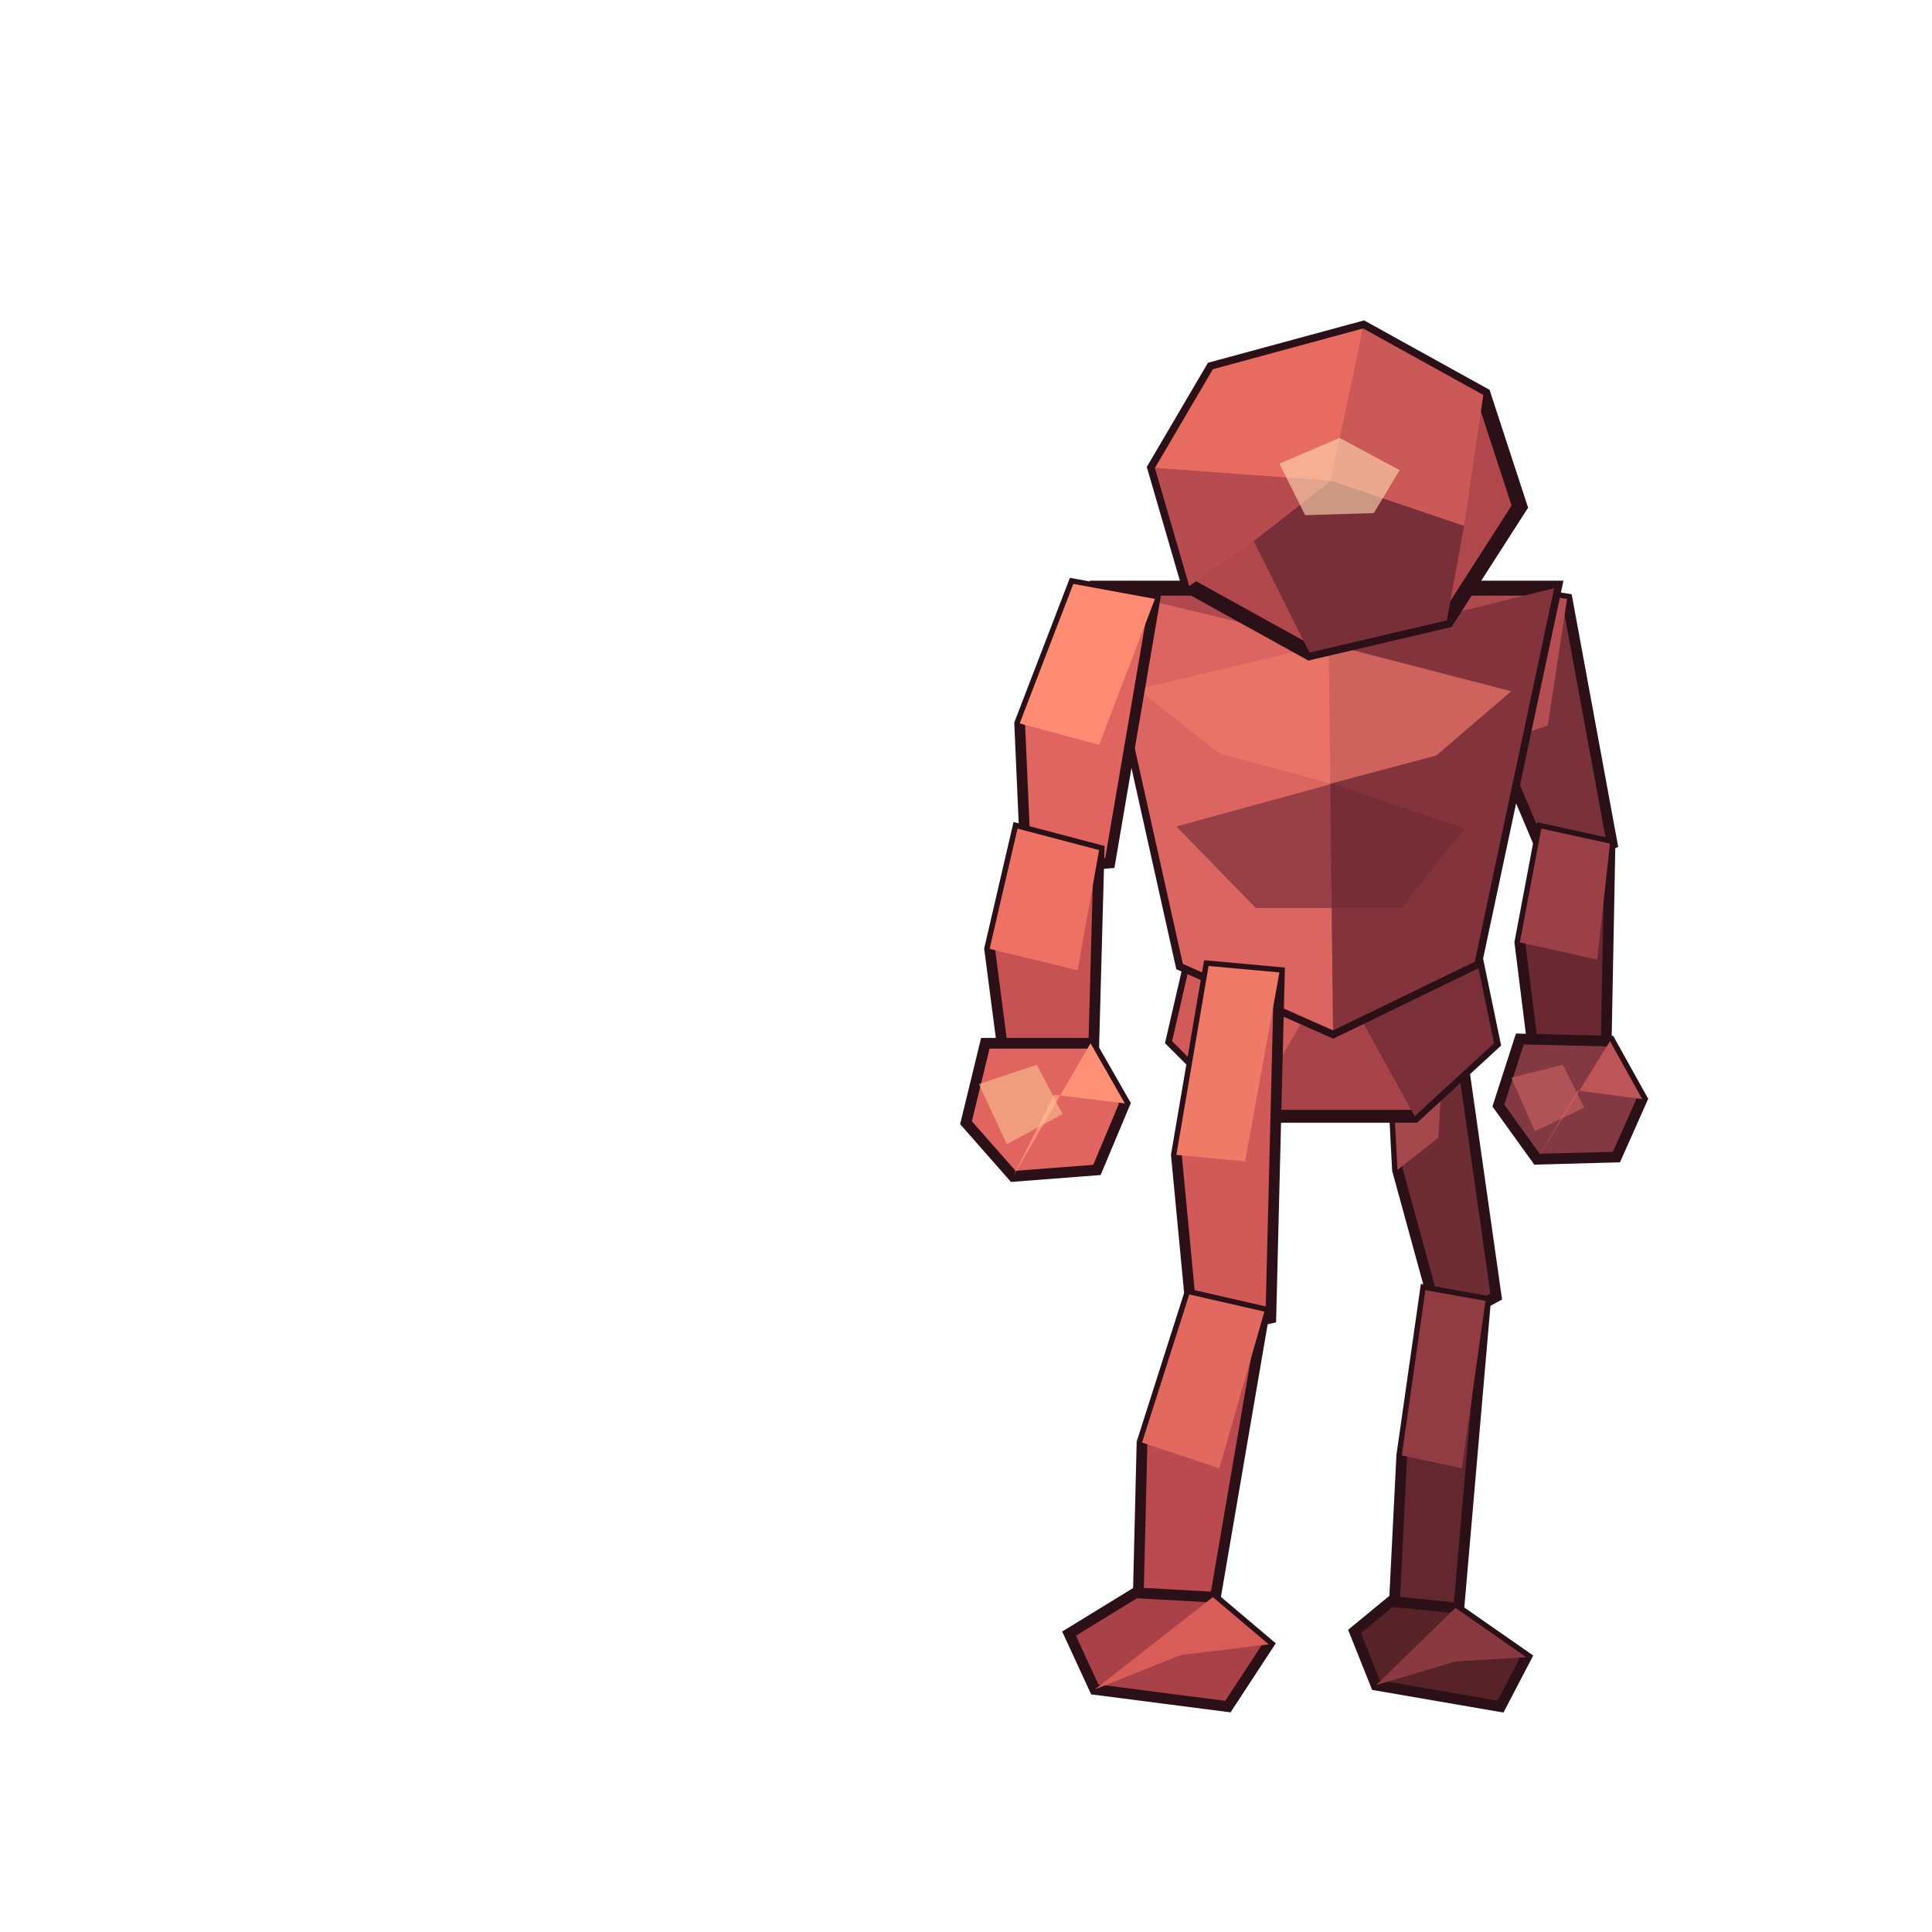
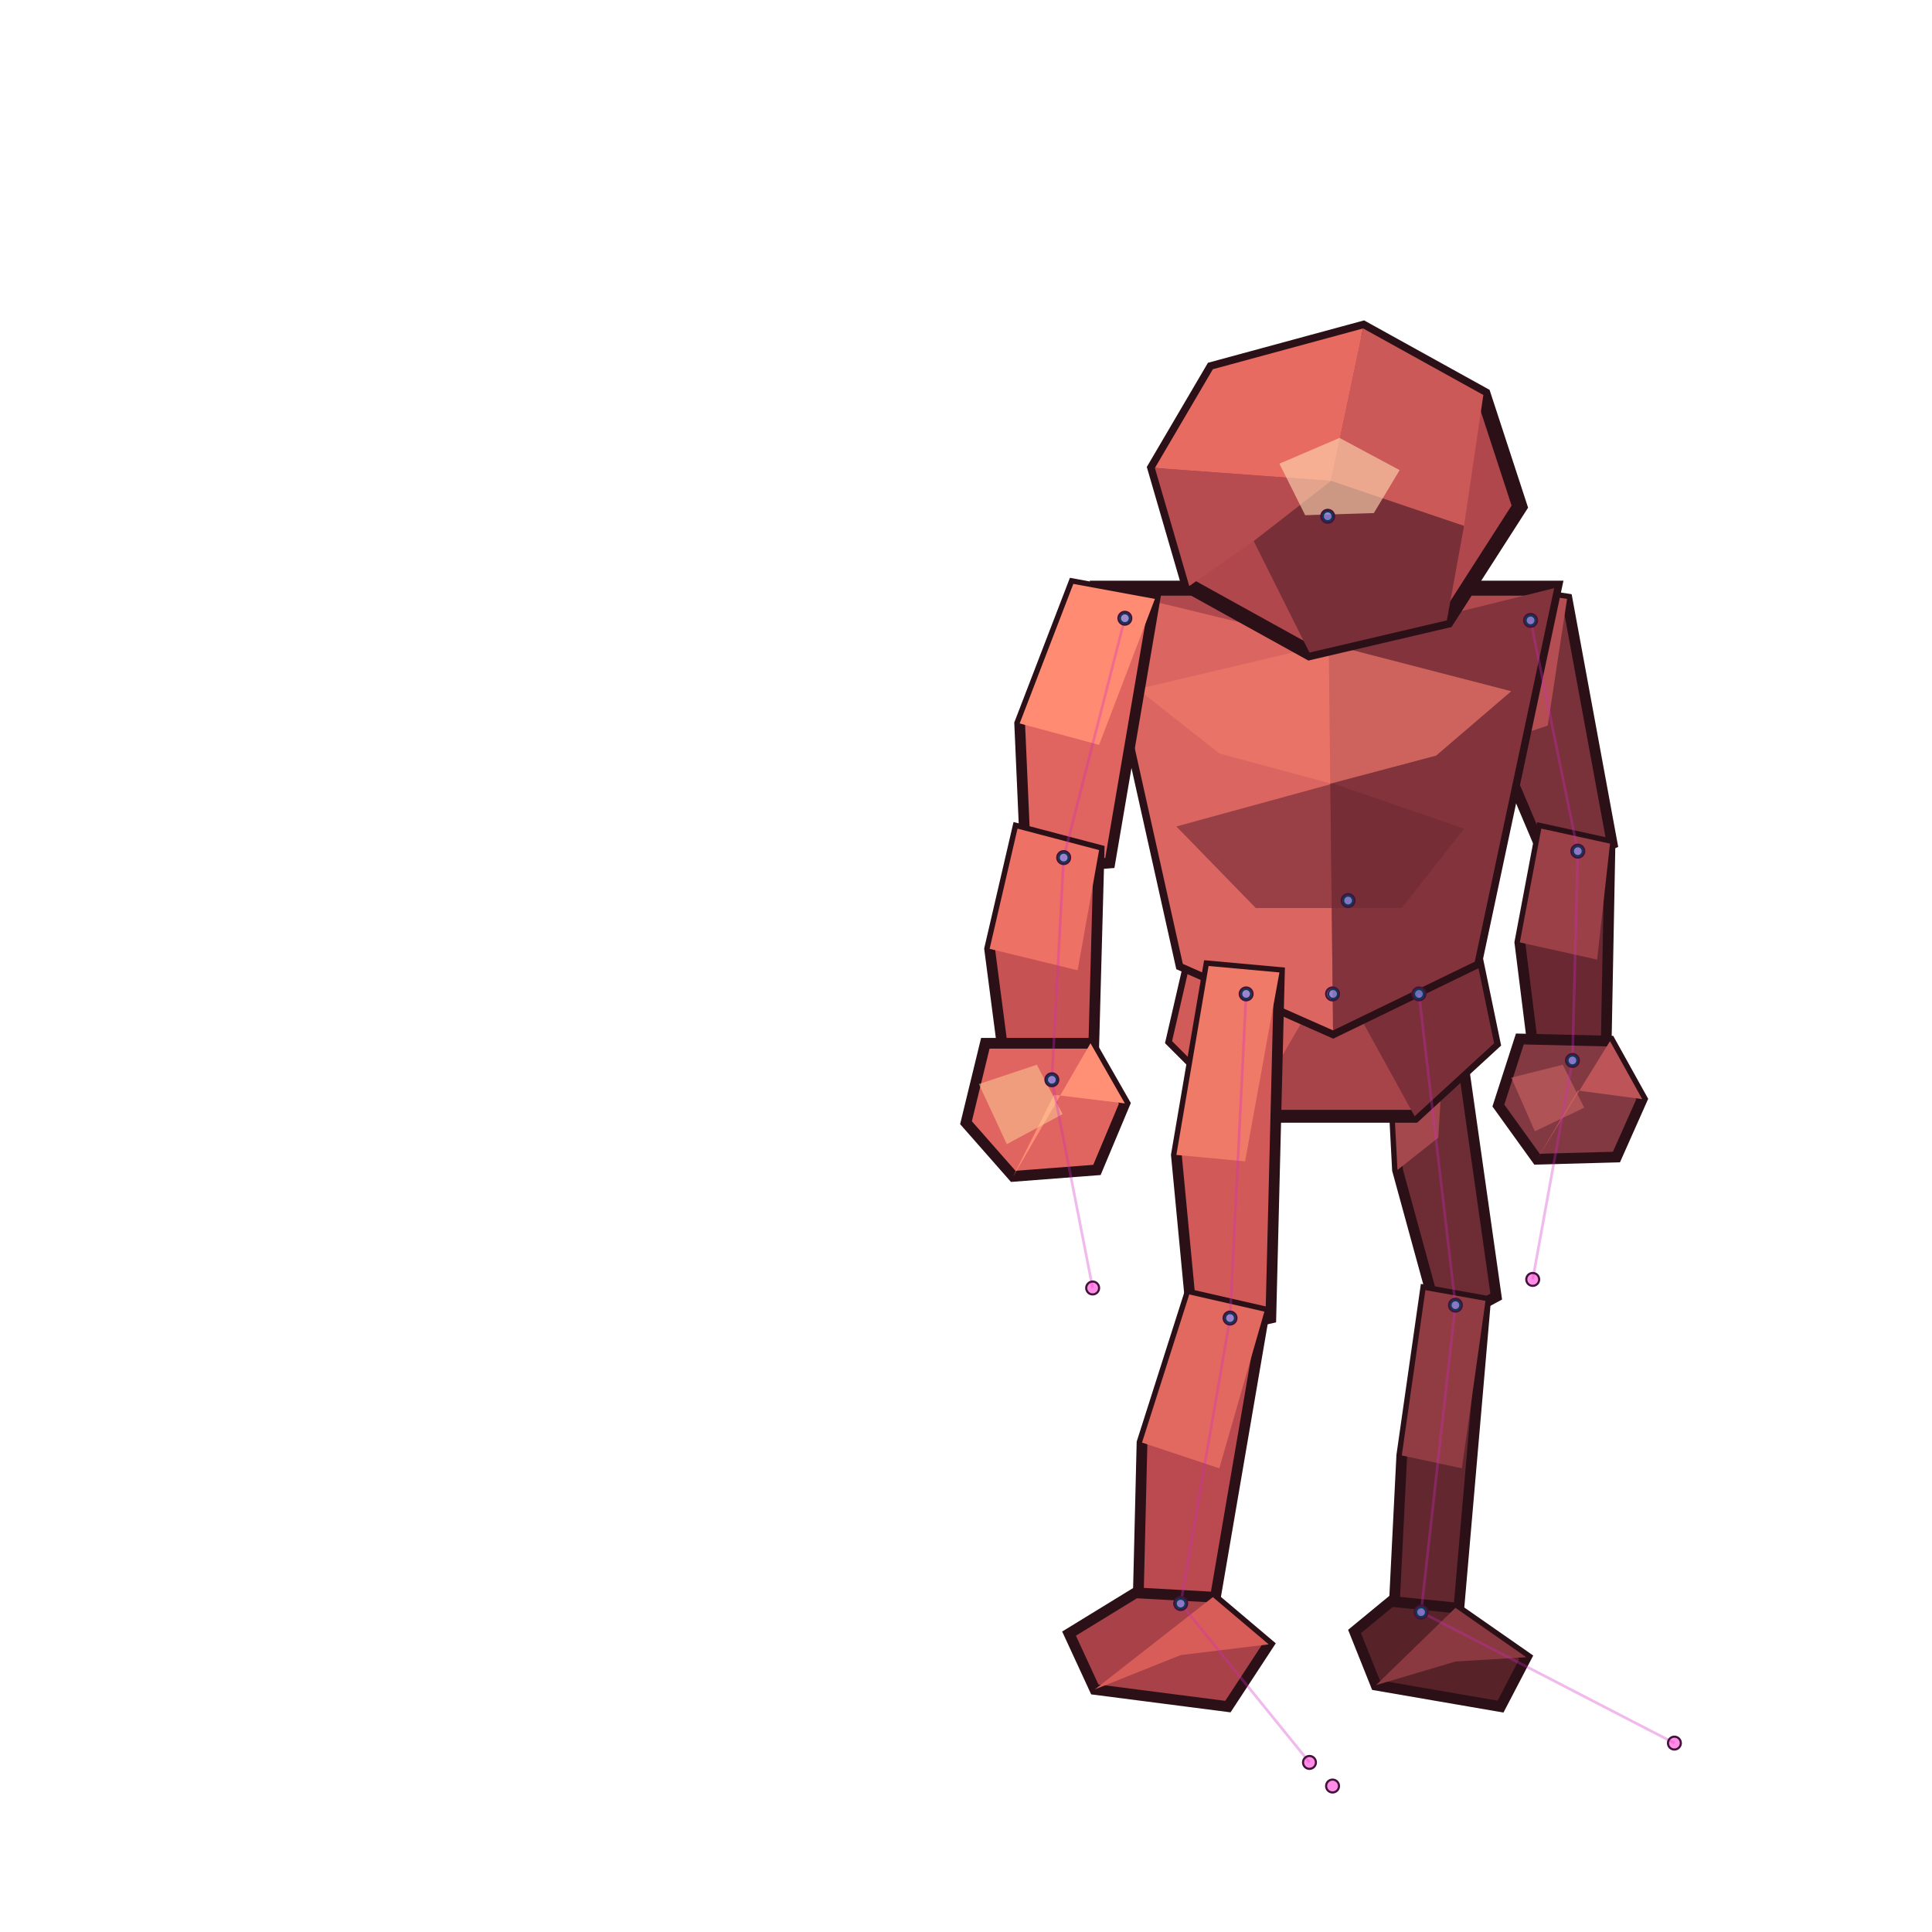
<svg xmlns="http://www.w3.org/2000/svg" width="238.125mm" height="238.125mm" viewBox="0 0 900 900">
  <g id="view-fighting-polygon-brawler">
    <g id="polygon-far-leg-u">
      <polygon points="646,450 675,449 697,604 671,618 651,545" fill="#6E2C34" stroke="#2B1117" stroke-width="5" />
      <polygon points="646,450 675,449 670,530 651,545" fill="#A4484D" />
    </g>
    <g id="polygon-far-leg-l">
      <polygon points="664,601 692,606 679,756 649,758 653,678" fill="#63282F" stroke="#2B1117" stroke-width="5" />
      <polygon points="664,601 692,606 681,684 653,678" fill="#913C43" />
    </g>
    <g id="polygon-far-foot">
      <polygon points="648,746 678,749 711,772 699,795 641,785 631,760" fill="#582229" stroke="#2B1117" stroke-width="5" />
      <polygon points="678,749 711,772 678,774 641,785" fill="#8A3940" />
    </g>
    <g id="polygon-far-arm-u">
      <polygon points="697,274 730,279 751,393 722,405 697,346" fill="#79313A" stroke="#2B1117" stroke-width="5" />
      <polygon points="697,274 730,279 721,338 697,346" fill="#B44E52" />
    </g>
    <g id="polygon-far-arm-l">
      <polygon points="718,386 750,393 748,498 716,503 708,439" fill="#6A2932" stroke="#2B1117" stroke-width="5" />
      <polygon points="718,386 750,393 744,447 708,439" fill="#9C4048" />
    </g>
    <g id="polygon-far-hand">
      <polygon points="708,484 750,485 765,512 753,539 716,540 698,515" fill="#833942" stroke="#2B1117" stroke-width="5" />
      <polygon points="750,485 765,512 735,508 716,540" fill="#BD5558" />
      <polygon points="704,502 728,496 738,516 715,527" fill="#D36866" opacity="0.55" />
    </g>
    <g id="polygon-pelvis">
      <polygon points="558,433 685,433 696,486 659,520 581,520 546,485" fill="#A74449" stroke="#2B1117" stroke-width="6" />
      <polygon points="558,433 621,451 581,520 546,485" fill="#D05B59" />
      <polygon points="621,451 685,433 696,486 659,520" fill="#7B3039" />
    </g>
    <g id="polygon-torso">
      <polygon points="512,274 724,274 687,448 621,480 551,449" fill="#B0494E" stroke="#2B1117" stroke-width="7" />
      <polygon points="512,274 619,300 621,480 551,449" fill="#DB6560" />
      <polygon points="619,300 724,274 687,448 621,480" fill="#82333B" />
      <polygon points="530,321 619,300 704,322 669,352 620,365 568,351" fill="#F17A6B" opacity="0.68" />
      <polygon points="548,385 621,365 682,386 653,423 585,423" fill="#6F2A34" opacity="0.62" />
    </g>
    <g id="polygon-head">
      <polygon points="565,172 635,153 691,184 708,236 674,289 610,304 554,273 538,218" fill="#AF474D" stroke="#2B1117" stroke-width="7" />
      <polygon points="565,172 635,153 620,224 538,218" fill="#E86B62" />
      <polygon points="635,153 691,184 682,245 620,224" fill="#CB5958" />
      <polygon points="620,224 682,245 674,289 610,304 584,252" fill="#782F38" />
      <polygon points="538,218 620,224 584,252 554,273" fill="#B64C50" />
      <polygon points="596,216 624,204 652,219 640,239 608,240" fill="#FFD9B2" opacity="0.62" />
    </g>
    <g id="polygon-near-leg-u">
      <polygon points="563,450 596,453 592,614 556,622 548,538" fill="#D15A58" stroke="#2B1117" stroke-width="5" />
      <polygon points="563,450 596,453 580,541 548,538" fill="#F07A68" />
    </g>
    <g id="polygon-near-leg-l">
      <polygon points="554,603 589,611 565,751 530,754 532,672" fill="#BA4A4F" stroke="#2B1117" stroke-width="5" />
      <polygon points="554,603 589,611 568,684 532,672" fill="#E26960" />
    </g>
    <g id="polygon-near-foot">
      <polygon points="529,742 565,744 591,766 572,795 510,787 498,761" fill="#A84248" stroke="#2B1117" stroke-width="5" />
      <polygon points="565,744 591,766 550,771 510,787" fill="#D85D58" />
    </g>
    <g id="polygon-near-arm-u">
      <polygon points="500,272 538,279 517,402 478,405 475,337" fill="#E0645F" stroke="#2B1117" stroke-width="5" />
      <polygon points="500,272 538,279 512,347 475,337" fill="#FF8B72" />
    </g>
    <g id="polygon-near-arm-l">
      <polygon points="474,386 512,396 509,506 470,511 461,442" fill="#C75254" stroke="#2B1117" stroke-width="5" />
      <polygon points="474,386 512,396 502,452 461,442" fill="#ED7165" />
    </g>
    <g id="polygon-near-hand">
      <polygon points="459,486 508,486 524,514 511,545 472,548 450,523" fill="#E0645F" stroke="#2B1117" stroke-width="5" />
      <polygon points="508,486 524,514 491,510 472,548" fill="#FF9075" />
      <polygon points="456,505 483,496 495,519 469,533" fill="#FFD19C" opacity="0.52" />
    </g>
  </g>
+   <g id="ambition-rig-markers" data-rig-editor-layer="true">
+     <g id="ambition-rig-markers-side" data-rig-view="side">
+       <line id="ambition-rig-side-guide-far_arm_u" data-rig-bone-guide="far_arm_u" x1="713" y1="288.999" x2="735" y2="396.498" stroke="#d226c6" stroke-width="1.25" stroke-opacity="0.32" />
+       <line id="ambition-rig-side-guide-far_arm_l" data-rig-bone-guide="far_arm_l" x1="735" y1="396.498" x2="732.499" y2="494" stroke="#d226c6" stroke-width="1.25" stroke-opacity="0.32" />
+       <line id="ambition-rig-side-guide-far_arm_hand" data-rig-bone-guide="far_arm_hand" x1="732.499" y1="494" x2="713.999" y2="596.002" stroke="#d226c6" stroke-width="1.25" stroke-opacity="0.32" />
+       <line id="ambition-rig-side-guide-far_leg_u" data-rig-bone-guide="far_leg_u" x1="661.001" y1="463" x2="678.002" y2="608.001" stroke="#d226c6" stroke-width="1.25" stroke-opacity="0.32" />
+       <line id="ambition-rig-side-guide-far_leg_l" data-rig-bone-guide="far_leg_l" x1="678.002" y1="608.001" x2="662.002" y2="751.002" stroke="#d226c6" stroke-width="1.25" stroke-opacity="0.32" />
+       <line id="ambition-rig-side-guide-far_leg_foot" data-rig-bone-guide="far_leg_foot" x1="662.002" y1="751.002" x2="780.001" y2="812.002" stroke="#d226c6" stroke-width="1.25" stroke-opacity="0.32" />
+       <line id="ambition-rig-side-guide-near_arm_u" data-rig-bone-guide="near_arm_u" x1="523.999" y1="288.001" x2="495.5" y2="399.499" stroke="#d226c6" stroke-width="1.25" stroke-opacity="0.32" />
+       <line id="ambition-rig-side-guide-near_arm_l" data-rig-bone-guide="near_arm_l" x1="495.5" y1="399.499" x2="490" y2="502.997" stroke="#d226c6" stroke-width="1.25" stroke-opacity="0.32" />
+       <line id="ambition-rig-side-guide-near_arm_hand" data-rig-bone-guide="near_arm_hand" x1="490" y1="502.997" x2="508.998" y2="599.996" stroke="#d226c6" stroke-width="1.25" stroke-opacity="0.32" />
+       <line id="ambition-rig-side-guide-near_leg_u" data-rig-bone-guide="near_leg_u" x1="580.502" y1="463" x2="573.003" y2="614.001" stroke="#d226c6" stroke-width="1.25" stroke-opacity="0.32" />
+       <line id="ambition-rig-side-guide-near_leg_l" data-rig-bone-guide="near_leg_l" x1="573.003" y1="614.001" x2="550.004" y2="746.999" stroke="#d226c6" stroke-width="1.25" stroke-opacity="0.32" />
+       <line id="ambition-rig-side-guide-near_leg_foot" data-rig-bone-guide="near_leg_foot" x1="550.004" y1="746.999" x2="610.006" y2="821.001" stroke="#d226c6" stroke-width="1.25" stroke-opacity="0.32" />
+       <circle id="ambition-rig-side-joint-far_ankle" data-rig-joint="far_ankle" cx="662.002" cy="751.002" r="3" fill="#ff3bd4" fill-opacity="0.58" stroke="#43133d" stroke-width="1" />
+       <circle id="ambition-rig-side-joint-far_elbow" data-rig-joint="far_elbow" cx="735" cy="396.498" r="3" fill="#ff3bd4" fill-opacity="0.58" stroke="#43133d" stroke-width="1" />
+       <circle id="ambition-rig-side-joint-far_handtip" data-rig-joint="far_handtip" cx="713.999" cy="596.002" r="3" fill="#ff3bd4" fill-opacity="0.58" stroke="#43133d" stroke-width="1" />
+       <circle id="ambition-rig-side-joint-far_hip" data-rig-joint="far_hip" cx="661.001" cy="463" r="3" fill="#ff3bd4" fill-opacity="0.58" stroke="#43133d" stroke-width="1" />
+       <circle id="ambition-rig-side-joint-far_knee" data-rig-joint="far_knee" cx="678.002" cy="608.001" r="3" fill="#ff3bd4" fill-opacity="0.58" stroke="#43133d" stroke-width="1" />
+       <circle id="ambition-rig-side-joint-far_shoulder" data-rig-joint="far_shoulder" cx="713" cy="288.999" r="3" fill="#ff3bd4" fill-opacity="0.58" stroke="#43133d" stroke-width="1" />
+       <circle id="ambition-rig-side-joint-far_toe" data-rig-joint="far_toe" cx="780.001" cy="812.002" r="3" fill="#ff3bd4" fill-opacity="0.58" stroke="#43133d" stroke-width="1" />
+       <circle id="ambition-rig-side-joint-far_wrist" data-rig-joint="far_wrist" cx="732.499" cy="494" r="3" fill="#ff3bd4" fill-opacity="0.58" stroke="#43133d" stroke-width="1" />
+       <circle id="ambition-rig-side-joint-hip_center" data-rig-joint="hip_center" cx="620.752" cy="463" r="3" fill="#ff3bd4" fill-opacity="0.58" stroke="#43133d" stroke-width="1" />
+       <circle id="ambition-rig-side-joint-near_ankle" data-rig-joint="near_ankle" cx="550.004" cy="746.999" r="3" fill="#ff3bd4" fill-opacity="0.58" stroke="#43133d" stroke-width="1" />
+       <circle id="ambition-rig-side-joint-near_elbow" data-rig-joint="near_elbow" cx="495.5" cy="399.499" r="3" fill="#ff3bd4" fill-opacity="0.58" stroke="#43133d" stroke-width="1" />
+       <circle id="ambition-rig-side-joint-near_handtip" data-rig-joint="near_handtip" cx="508.998" cy="599.996" r="3" fill="#ff3bd4" fill-opacity="0.58" stroke="#43133d" stroke-width="1" />
+       <circle id="ambition-rig-side-joint-near_hip" data-rig-joint="near_hip" cx="580.502" cy="463" r="3" fill="#ff3bd4" fill-opacity="0.58" stroke="#43133d" stroke-width="1" />
+       <circle id="ambition-rig-side-joint-near_knee" data-rig-joint="near_knee" cx="573.003" cy="614.001" r="3" fill="#ff3bd4" fill-opacity="0.58" stroke="#43133d" stroke-width="1" />
+       <circle id="ambition-rig-side-joint-near_shoulder" data-rig-joint="near_shoulder" cx="523.999" cy="288.001" r="3" fill="#ff3bd4" fill-opacity="0.58" stroke="#43133d" stroke-width="1" />
+       <circle id="ambition-rig-side-joint-near_toe" data-rig-joint="near_toe" cx="610.006" cy="821.001" r="3" fill="#ff3bd4" fill-opacity="0.58" stroke="#43133d" stroke-width="1" />
+       <circle id="ambition-rig-side-joint-near_wrist" data-rig-joint="near_wrist" cx="490" cy="502.997" r="3" fill="#ff3bd4" fill-opacity="0.58" stroke="#43133d" stroke-width="1" />
+       <circle id="ambition-rig-side-joint-neck" data-rig-joint="neck" cx="618.5" cy="240.501" r="3" fill="#ff3bd4" fill-opacity="0.58" stroke="#43133d" stroke-width="1" />
+       <circle id="ambition-rig-side-joint-rig_root" data-rig-joint="rig_root" cx="620.752" cy="832.003" r="3" fill="#ff3bd4" fill-opacity="0.58" stroke="#43133d" stroke-width="1" />
+       <circle id="ambition-rig-side-joint-waist" data-rig-joint="waist" cx="628.002" cy="419.5" r="3" fill="#ff3bd4" fill-opacity="0.58" stroke="#43133d" stroke-width="1" />
+       <circle id="ambition-rig-side-bind-far_leg_u" data-rig-bind-pivot="far_leg_u" cx="661" cy="463" r="2.2" fill="#28c8ff" fill-opacity="0.42" stroke="#093b52" stroke-width="0.8" />
+       <circle id="ambition-rig-side-bind-far_leg_l" data-rig-bind-pivot="far_leg_l" cx="678" cy="608" r="2.2" fill="#28c8ff" fill-opacity="0.42" stroke="#093b52" stroke-width="0.8" />
+       <circle id="ambition-rig-side-bind-far_leg_foot" data-rig-bind-pivot="far_leg_foot" cx="662" cy="751" r="2.2" fill="#28c8ff" fill-opacity="0.42" stroke="#093b52" stroke-width="0.8" />
+       <circle id="ambition-rig-side-bind-far_arm_u" data-rig-bind-pivot="far_arm_u" cx="713" cy="289" r="2.2" fill="#28c8ff" fill-opacity="0.42" stroke="#093b52" stroke-width="0.8" />
+       <circle id="ambition-rig-side-bind-far_arm_l" data-rig-bind-pivot="far_arm_l" cx="735" cy="396.5" r="2.2" fill="#28c8ff" fill-opacity="0.42" stroke="#093b52" stroke-width="0.8" />
+       <circle id="ambition-rig-side-bind-far_arm_hand" data-rig-bind-pivot="far_arm_hand" cx="732.5" cy="494" r="2.2" fill="#28c8ff" fill-opacity="0.42" stroke="#093b52" stroke-width="0.8" />
+       <circle id="ambition-rig-side-bind-pelvis" data-rig-bind-pivot="pelvis" cx="621" cy="463" r="2.2" fill="#28c8ff" fill-opacity="0.42" stroke="#093b52" stroke-width="0.8" />
+       <circle id="ambition-rig-side-bind-torso" data-rig-bind-pivot="torso" cx="628" cy="419.5" r="2.2" fill="#28c8ff" fill-opacity="0.42" stroke="#093b52" stroke-width="0.8" />
+       <circle id="ambition-rig-side-bind-head" data-rig-bind-pivot="head" cx="618.5" cy="240.5" r="2.2" fill="#28c8ff" fill-opacity="0.42" stroke="#093b52" stroke-width="0.8" />
+       <circle id="ambition-rig-side-bind-near_leg_u" data-rig-bind-pivot="near_leg_u" cx="580.5" cy="463" r="2.2" fill="#28c8ff" fill-opacity="0.42" stroke="#093b52" stroke-width="0.8" />
+       <circle id="ambition-rig-side-bind-near_leg_l" data-rig-bind-pivot="near_leg_l" cx="573" cy="614" r="2.2" fill="#28c8ff" fill-opacity="0.42" stroke="#093b52" stroke-width="0.8" />
+       <circle id="ambition-rig-side-bind-near_leg_foot" data-rig-bind-pivot="near_leg_foot" cx="550" cy="747" r="2.2" fill="#28c8ff" fill-opacity="0.42" stroke="#093b52" stroke-width="0.8" />
+       <circle id="ambition-rig-side-bind-near_arm_u" data-rig-bind-pivot="near_arm_u" cx="524" cy="288" r="2.2" fill="#28c8ff" fill-opacity="0.42" stroke="#093b52" stroke-width="0.8" />
+       <circle id="ambition-rig-side-bind-near_arm_l" data-rig-bind-pivot="near_arm_l" cx="495.5" cy="399.5" r="2.2" fill="#28c8ff" fill-opacity="0.42" stroke="#093b52" stroke-width="0.8" />
+       <circle id="ambition-rig-side-bind-near_arm_hand" data-rig-bind-pivot="near_arm_hand" cx="490" cy="503" r="2.2" fill="#28c8ff" fill-opacity="0.42" stroke="#093b52" stroke-width="0.8" />
+     </g>
+   </g>
</svg>
